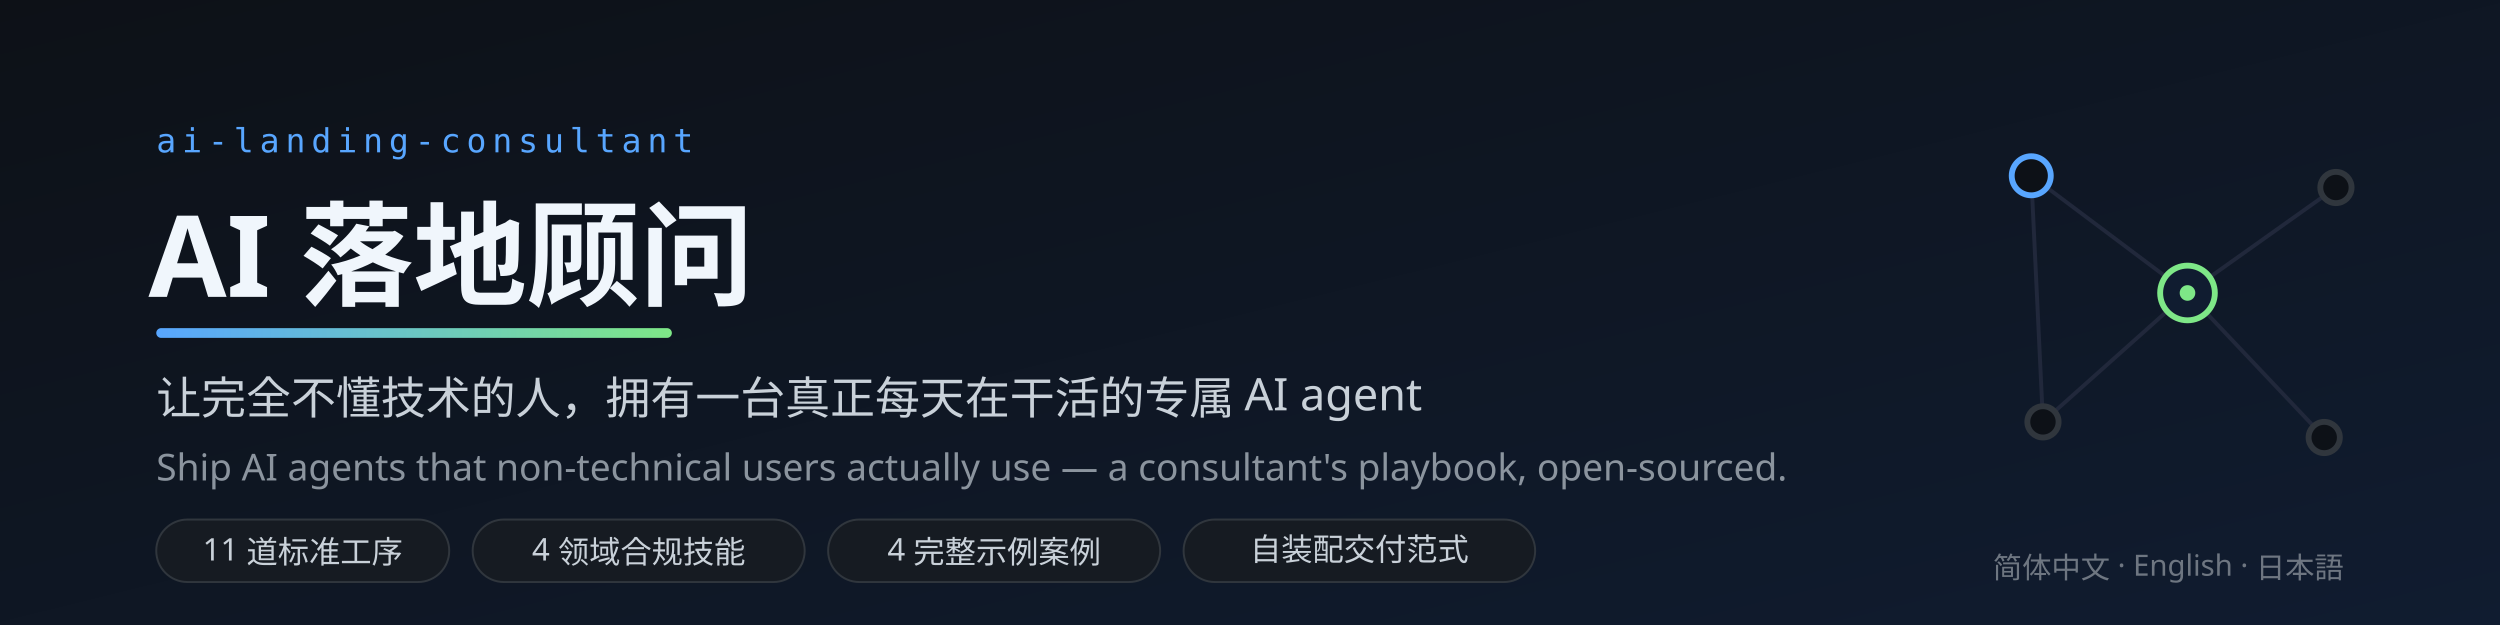
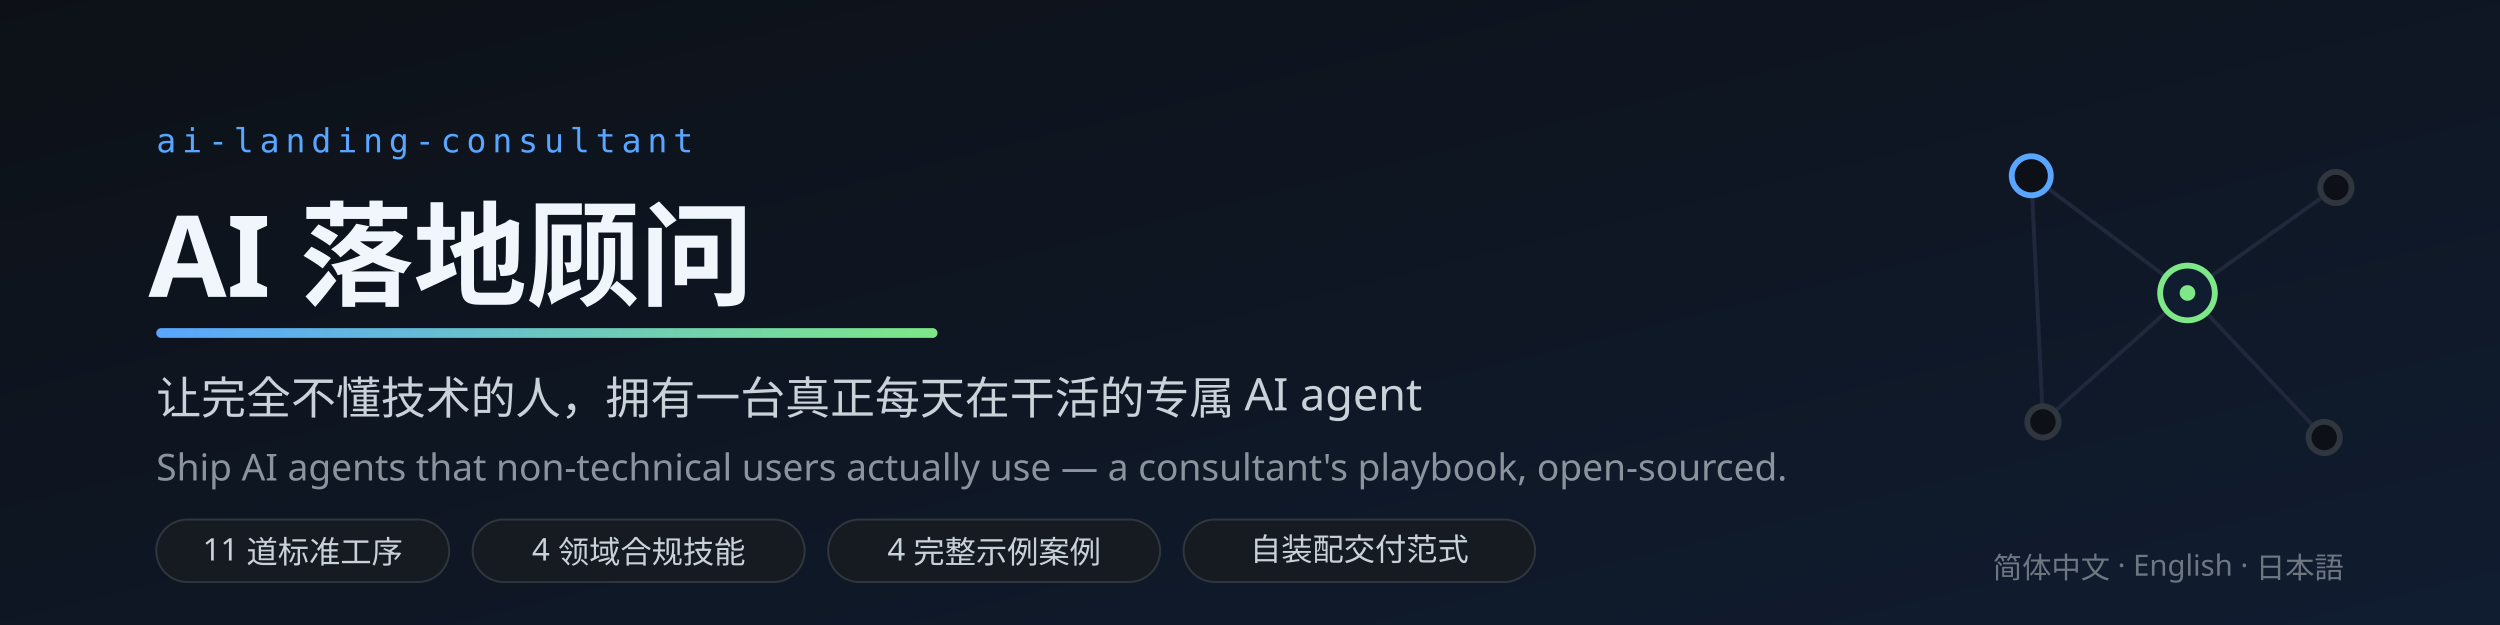
<svg xmlns="http://www.w3.org/2000/svg" width="1280" height="320" viewBox="0 0 1280 320" role="img" aria-label="AI 落地顾问 · ai-landing-consultant">
  <defs>
    <linearGradient id="bg" x1="0" y1="0" x2="1" y2="1">
      <stop offset="0" stop-color="#0d1117" />
      <stop offset="1" stop-color="#101c30" />
    </linearGradient>
    <linearGradient id="accent" x1="0" y1="0" x2="1" y2="0">
      <stop offset="0" stop-color="#58a6ff" />
      <stop offset="1" stop-color="#7ee787" />
    </linearGradient>
  </defs>
  <rect width="1280" height="320" fill="url(#bg)" />
  <g stroke="#21283b" stroke-width="2" fill="none">
    <line x1="1040" y1="90" x2="1120" y2="150" />
    <line x1="1120" y1="150" x2="1046" y2="216" />
    <line x1="1120" y1="150" x2="1196" y2="96" />
    <line x1="1120" y1="150" x2="1190" y2="224" />
    <line x1="1040" y1="90" x2="1046" y2="216" />
  </g>
  <g>
    <circle cx="1040" cy="90" r="10" fill="#0d1117" stroke="#58a6ff" stroke-width="3" />
    <circle cx="1196" cy="96" r="8" fill="#0d1117" stroke="#30363d" stroke-width="3" />
    <circle cx="1046" cy="216" r="8" fill="#0d1117" stroke="#30363d" stroke-width="3" />
    <circle cx="1190" cy="224" r="8" fill="#0d1117" stroke="#30363d" stroke-width="3" />
    <circle cx="1120" cy="150" r="14" fill="#101c30" stroke="#7ee787" stroke-width="3" />
    <circle cx="1120" cy="150" r="4" fill="#7ee787" />
  </g>
  <text x="80" y="78" font-family="ui-monospace, Consolas, monospace" font-size="17" letter-spacing="3" fill="#58a6ff">ai-landing-consultant</text>
  <text x="76" y="152" font-family="'Segoe UI','PingFang SC','Microsoft YaHei',sans-serif" font-size="58" font-weight="700" fill="#f0f6fc">AI 落地顾问</text>
-   <rect x="80" y="168" width="264" height="5" rx="2.5" fill="url(#accent)" />
+   <rect x="80" y="168" width="400" height="5" rx="2.5" fill="url(#accent)" />
  <text x="80" y="212" font-family="'Segoe UI','PingFang SC','Microsoft YaHei',sans-serif" font-size="23" fill="#c9d1d9">让完全不懂技术的人，拥有一台真正每天在干活的专属 AI agent</text>
  <text x="80" y="246" font-family="'Segoe UI','PingFang SC','Microsoft YaHei',sans-serif" font-size="19" fill="#8b949e">Ship AI agents that non-technical users actually use — a consultant's playbook, open-sourced.</text>
  <g font-family="'Segoe UI','PingFang SC','Microsoft YaHei',sans-serif" font-size="16">
    <rect x="80" y="266" width="150" height="32" rx="16" fill="#161b22" stroke="#30363d" />
    <text x="155" y="287" text-anchor="middle" fill="#c9d1d9">11 道标准工序</text>
    <rect x="242" y="266" width="170" height="32" rx="16" fill="#161b22" stroke="#30363d" />
    <text x="327" y="287" text-anchor="middle" fill="#c9d1d9">4 领域合规技能</text>
    <rect x="424" y="266" width="170" height="32" rx="16" fill="#161b22" stroke="#30363d" />
    <text x="509" y="287" text-anchor="middle" fill="#c9d1d9">4 完整示例案例</text>
    <rect x="606" y="266" width="180" height="32" rx="16" fill="#161b22" stroke="#30363d" />
    <text x="696" y="287" text-anchor="middle" fill="#c9d1d9">自装配交付范式</text>
  </g>
  <text x="1200" y="296" text-anchor="end" font-family="'Segoe UI','PingFang SC','Microsoft YaHei',sans-serif" font-size="15" fill="#6e7681">简体中文 · English · 日本語</text>
</svg>
